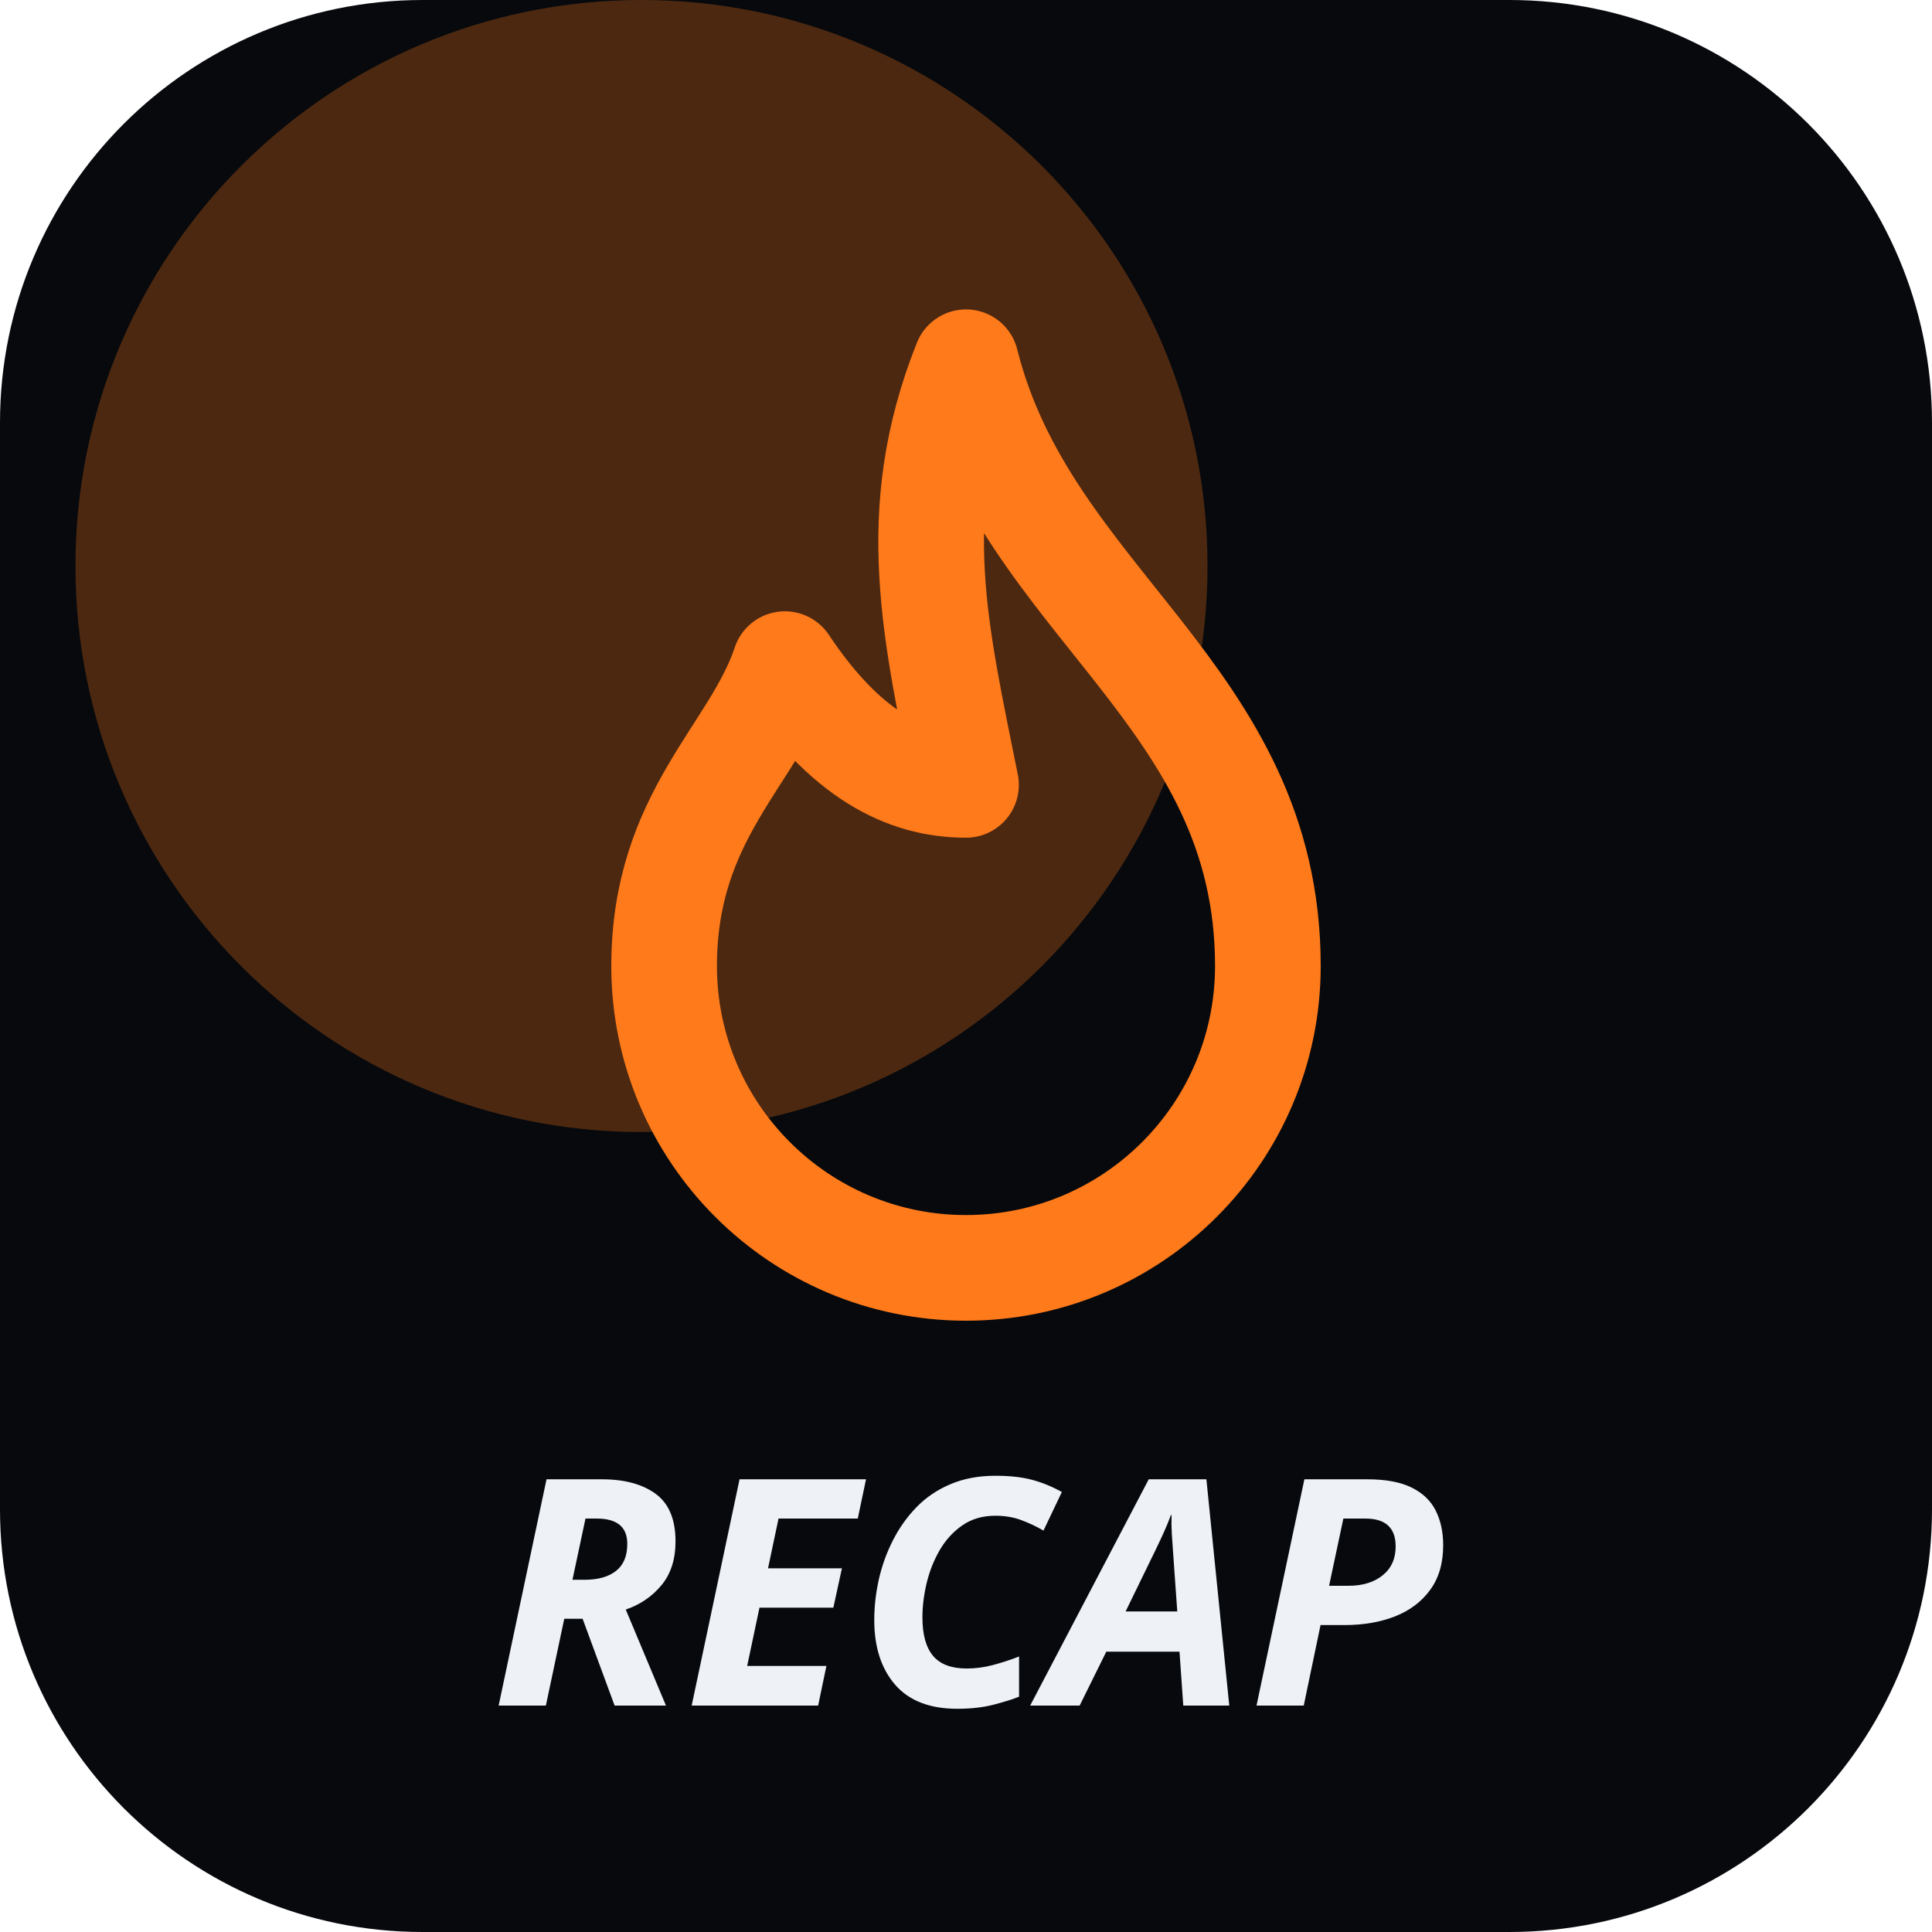
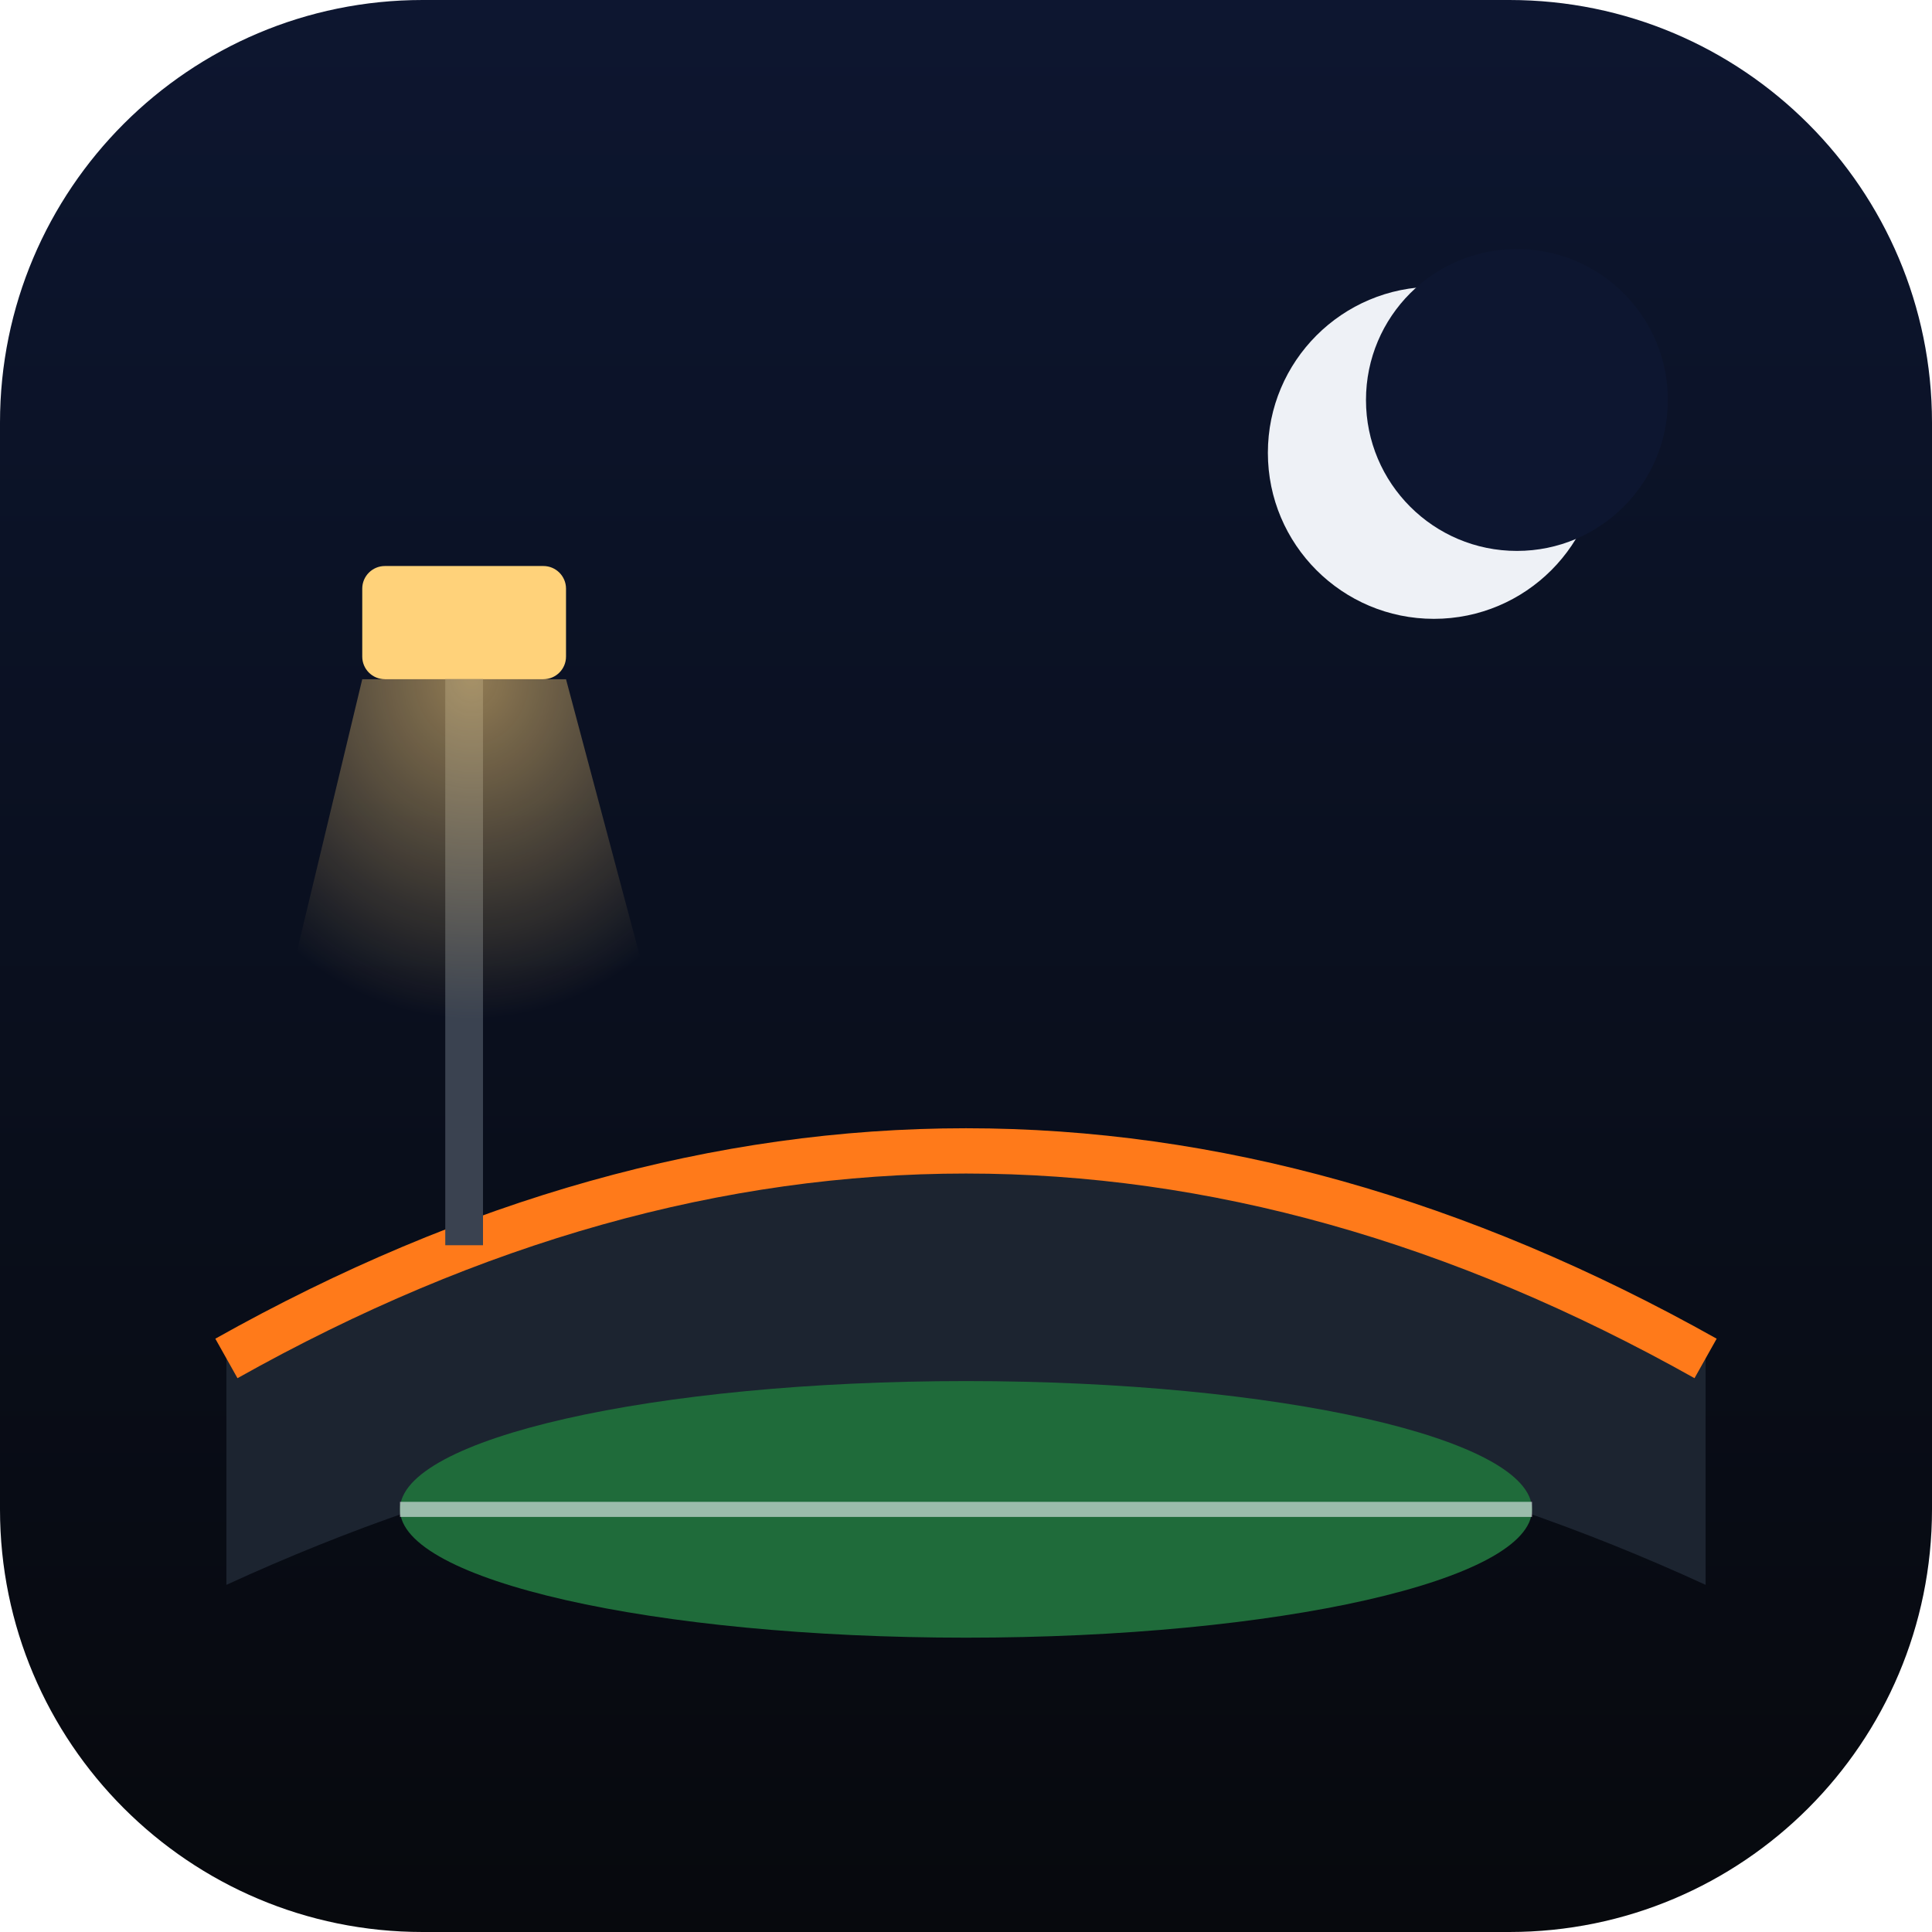
<svg xmlns="http://www.w3.org/2000/svg" viewBox="0 0 512 512">
-   <rect width="512" height="512" rx="112" fill="#07090d" />
-   <circle cx="170" cy="150" r="150" fill="#ff7a1a" opacity=".28" />
-   <path d="M256 96c16 64 80 88 80 160a80 80 0 0 1-160 0c0-40 24-56 32-80 16 24 32 32 48 32-8-40-16-72 0-112z" fill="none" stroke="#ff7a1a" stroke-width="28" stroke-linecap="round" stroke-linejoin="round" />
-   <text x="256" y="452" text-anchor="middle" font-family="Arial Narrow, sans-serif" font-weight="800" font-style="italic" font-size="84" fill="#eef1f6">RECAP</text>
+   <defs>
+     <linearGradient id="s" x1="0" y1="0" x2="0" y2="1">
+       <stop offset="0" stop-color="#0d1630" />
+       <stop offset="1" stop-color="#07090d" />
+     </linearGradient>
+     <radialGradient id="l" cx="50%" cy="0%" r="60%">
+       <stop offset="0" stop-color="#ffd27a" stop-opacity=".55" />
+       <stop offset="1" stop-color="#ffd27a" stop-opacity="0" />
+     </radialGradient>
+   </defs>
+   <rect width="512" height="512" rx="112" fill="url(#s)" />
+   <circle cx="380" cy="120" r="44" fill="#eef1f6" />
+   <circle cx="402" cy="106" r="40" fill="#0d1630" />
+   <path d="M60 360 Q256 250 452 360 L452 420 Q256 330 60 420 Z" fill="#1c2430" />
+   <path d="M60 360 Q256 250 452 360" fill="none" stroke="#ff7a1a" stroke-width="12" />
+   <ellipse cx="256" cy="400" rx="150" ry="34" fill="#1f6b3a" />
+   <path d="M106 400 H406" stroke="#eef1f6" stroke-width="4" opacity=".6" />
+   <g fill="#ffd27a">
+     <rect x="96" y="150" width="54" height="30" rx="6" />
+   </g>
+   <path d="M123 180 V330" stroke="#3a4250" stroke-width="10" />
+   <path d="M96 180 L60 330 H190 L150 180Z" fill="url(#l)" />
</svg>
